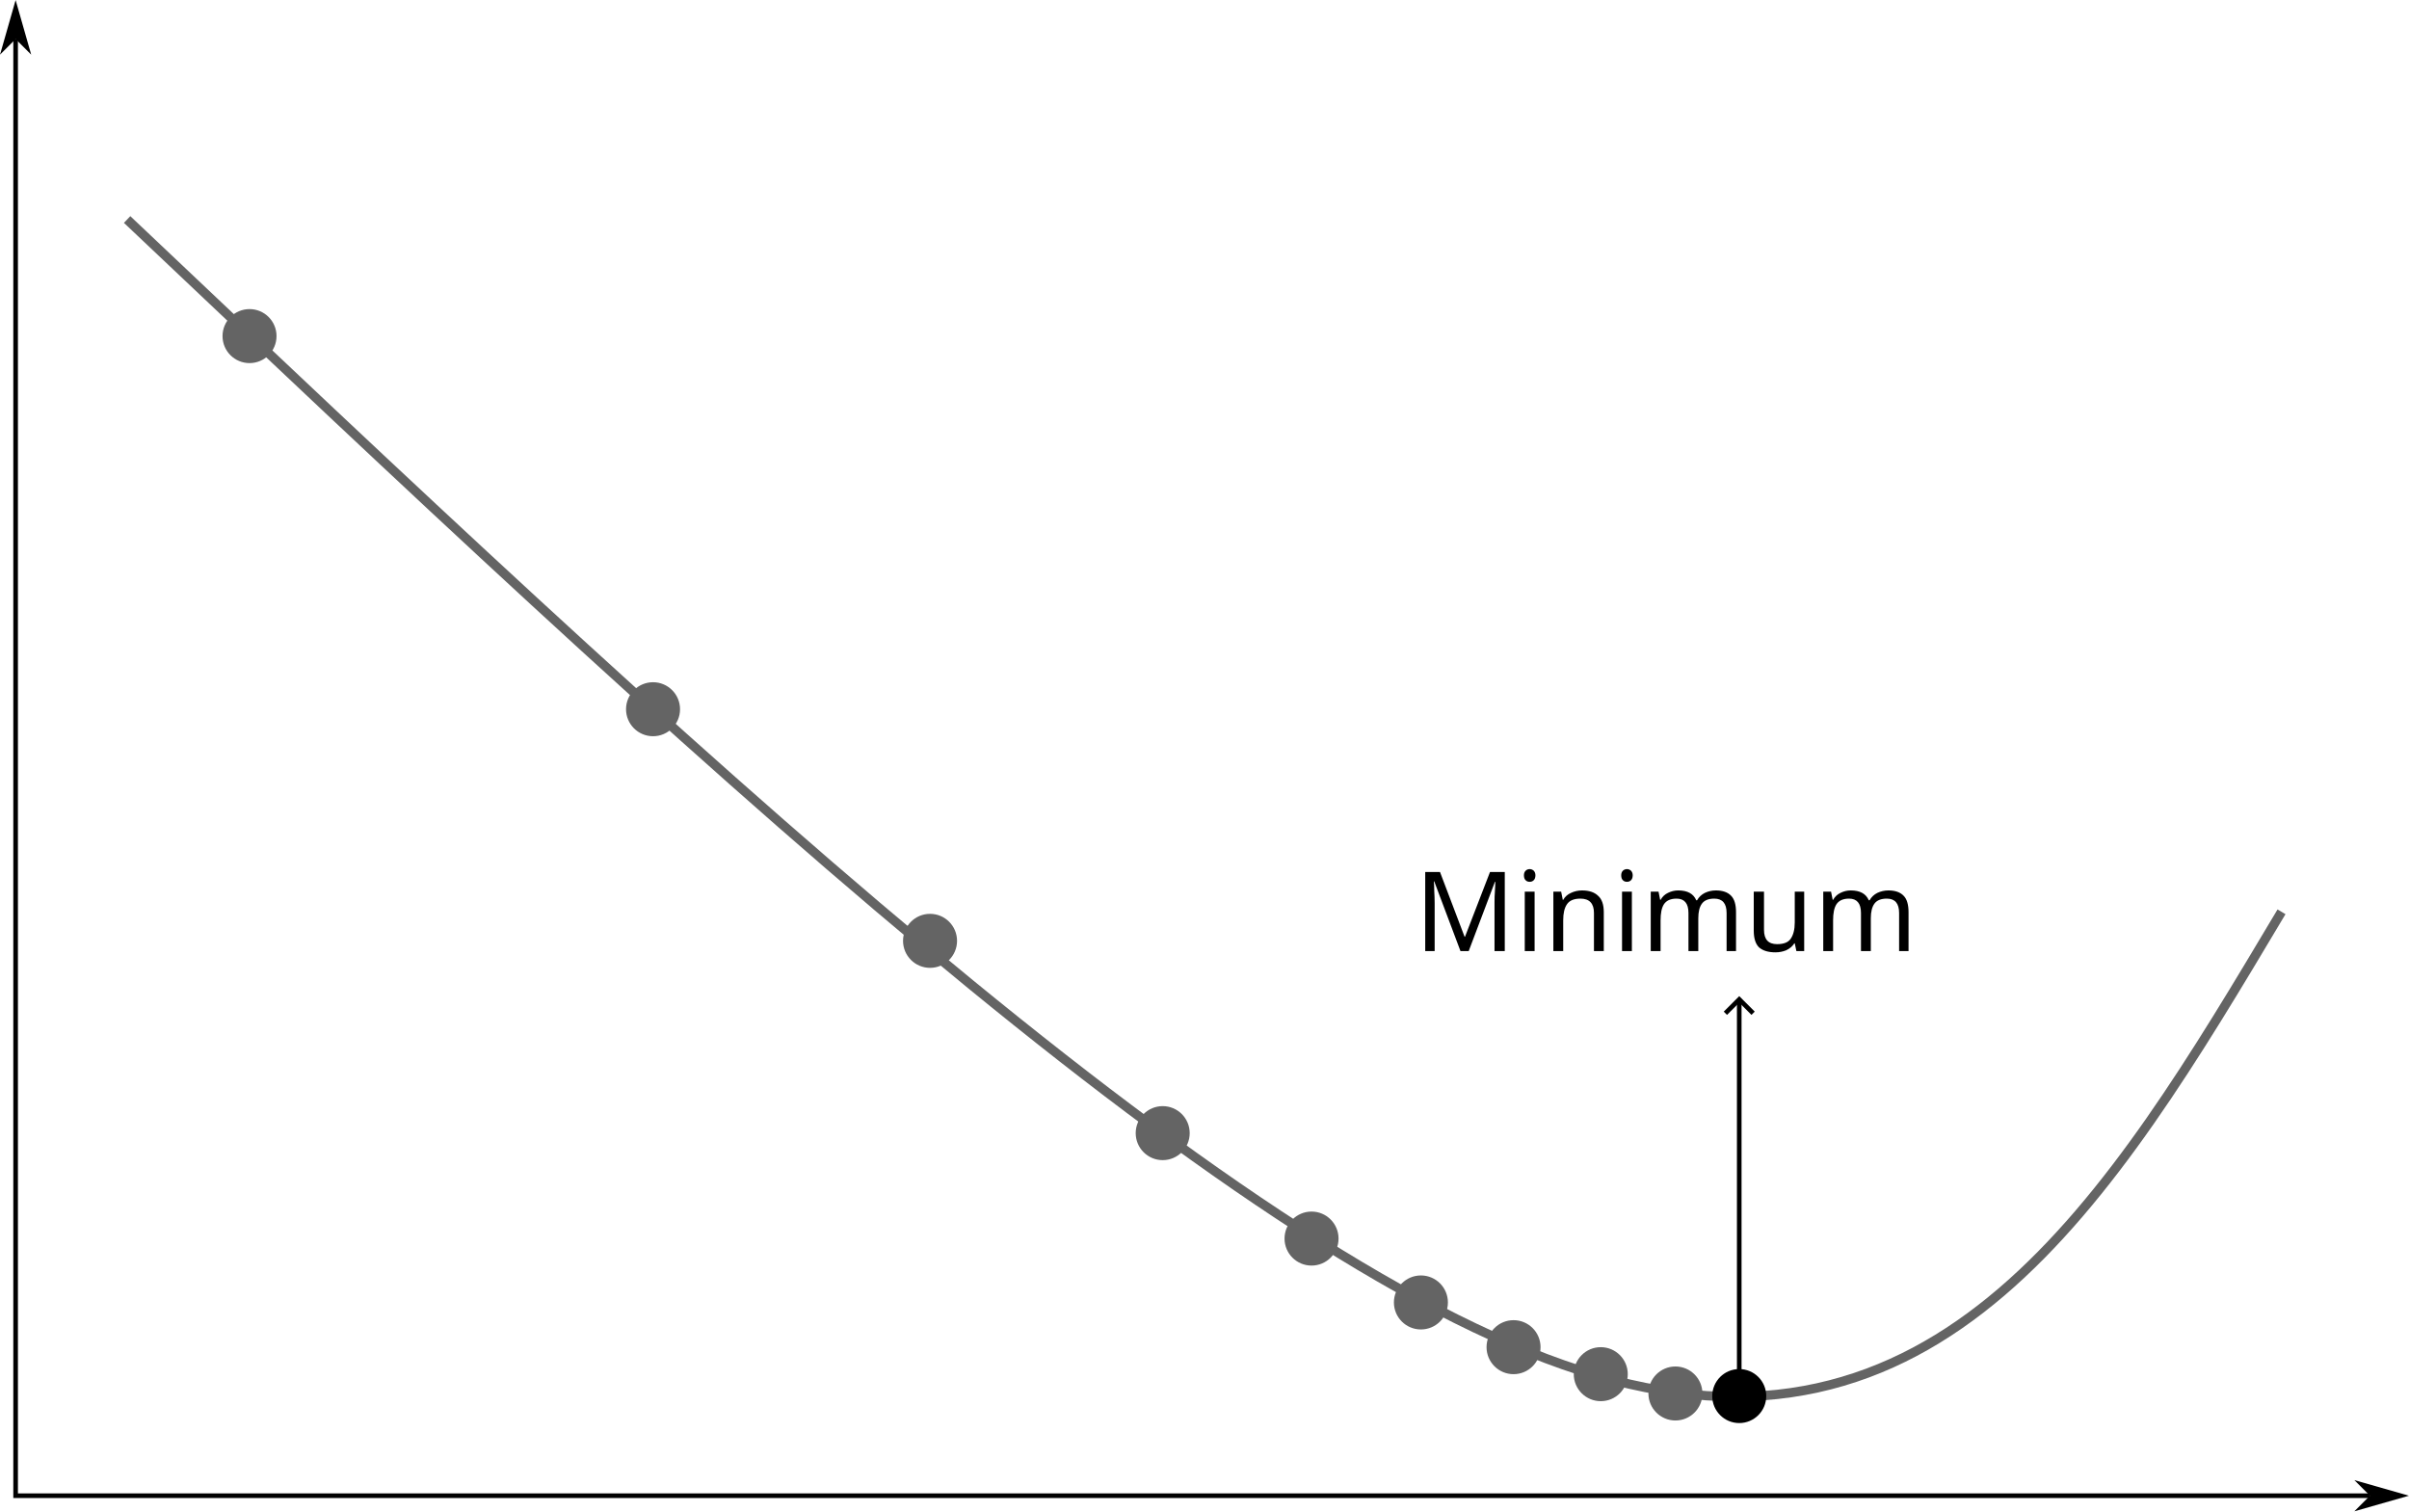
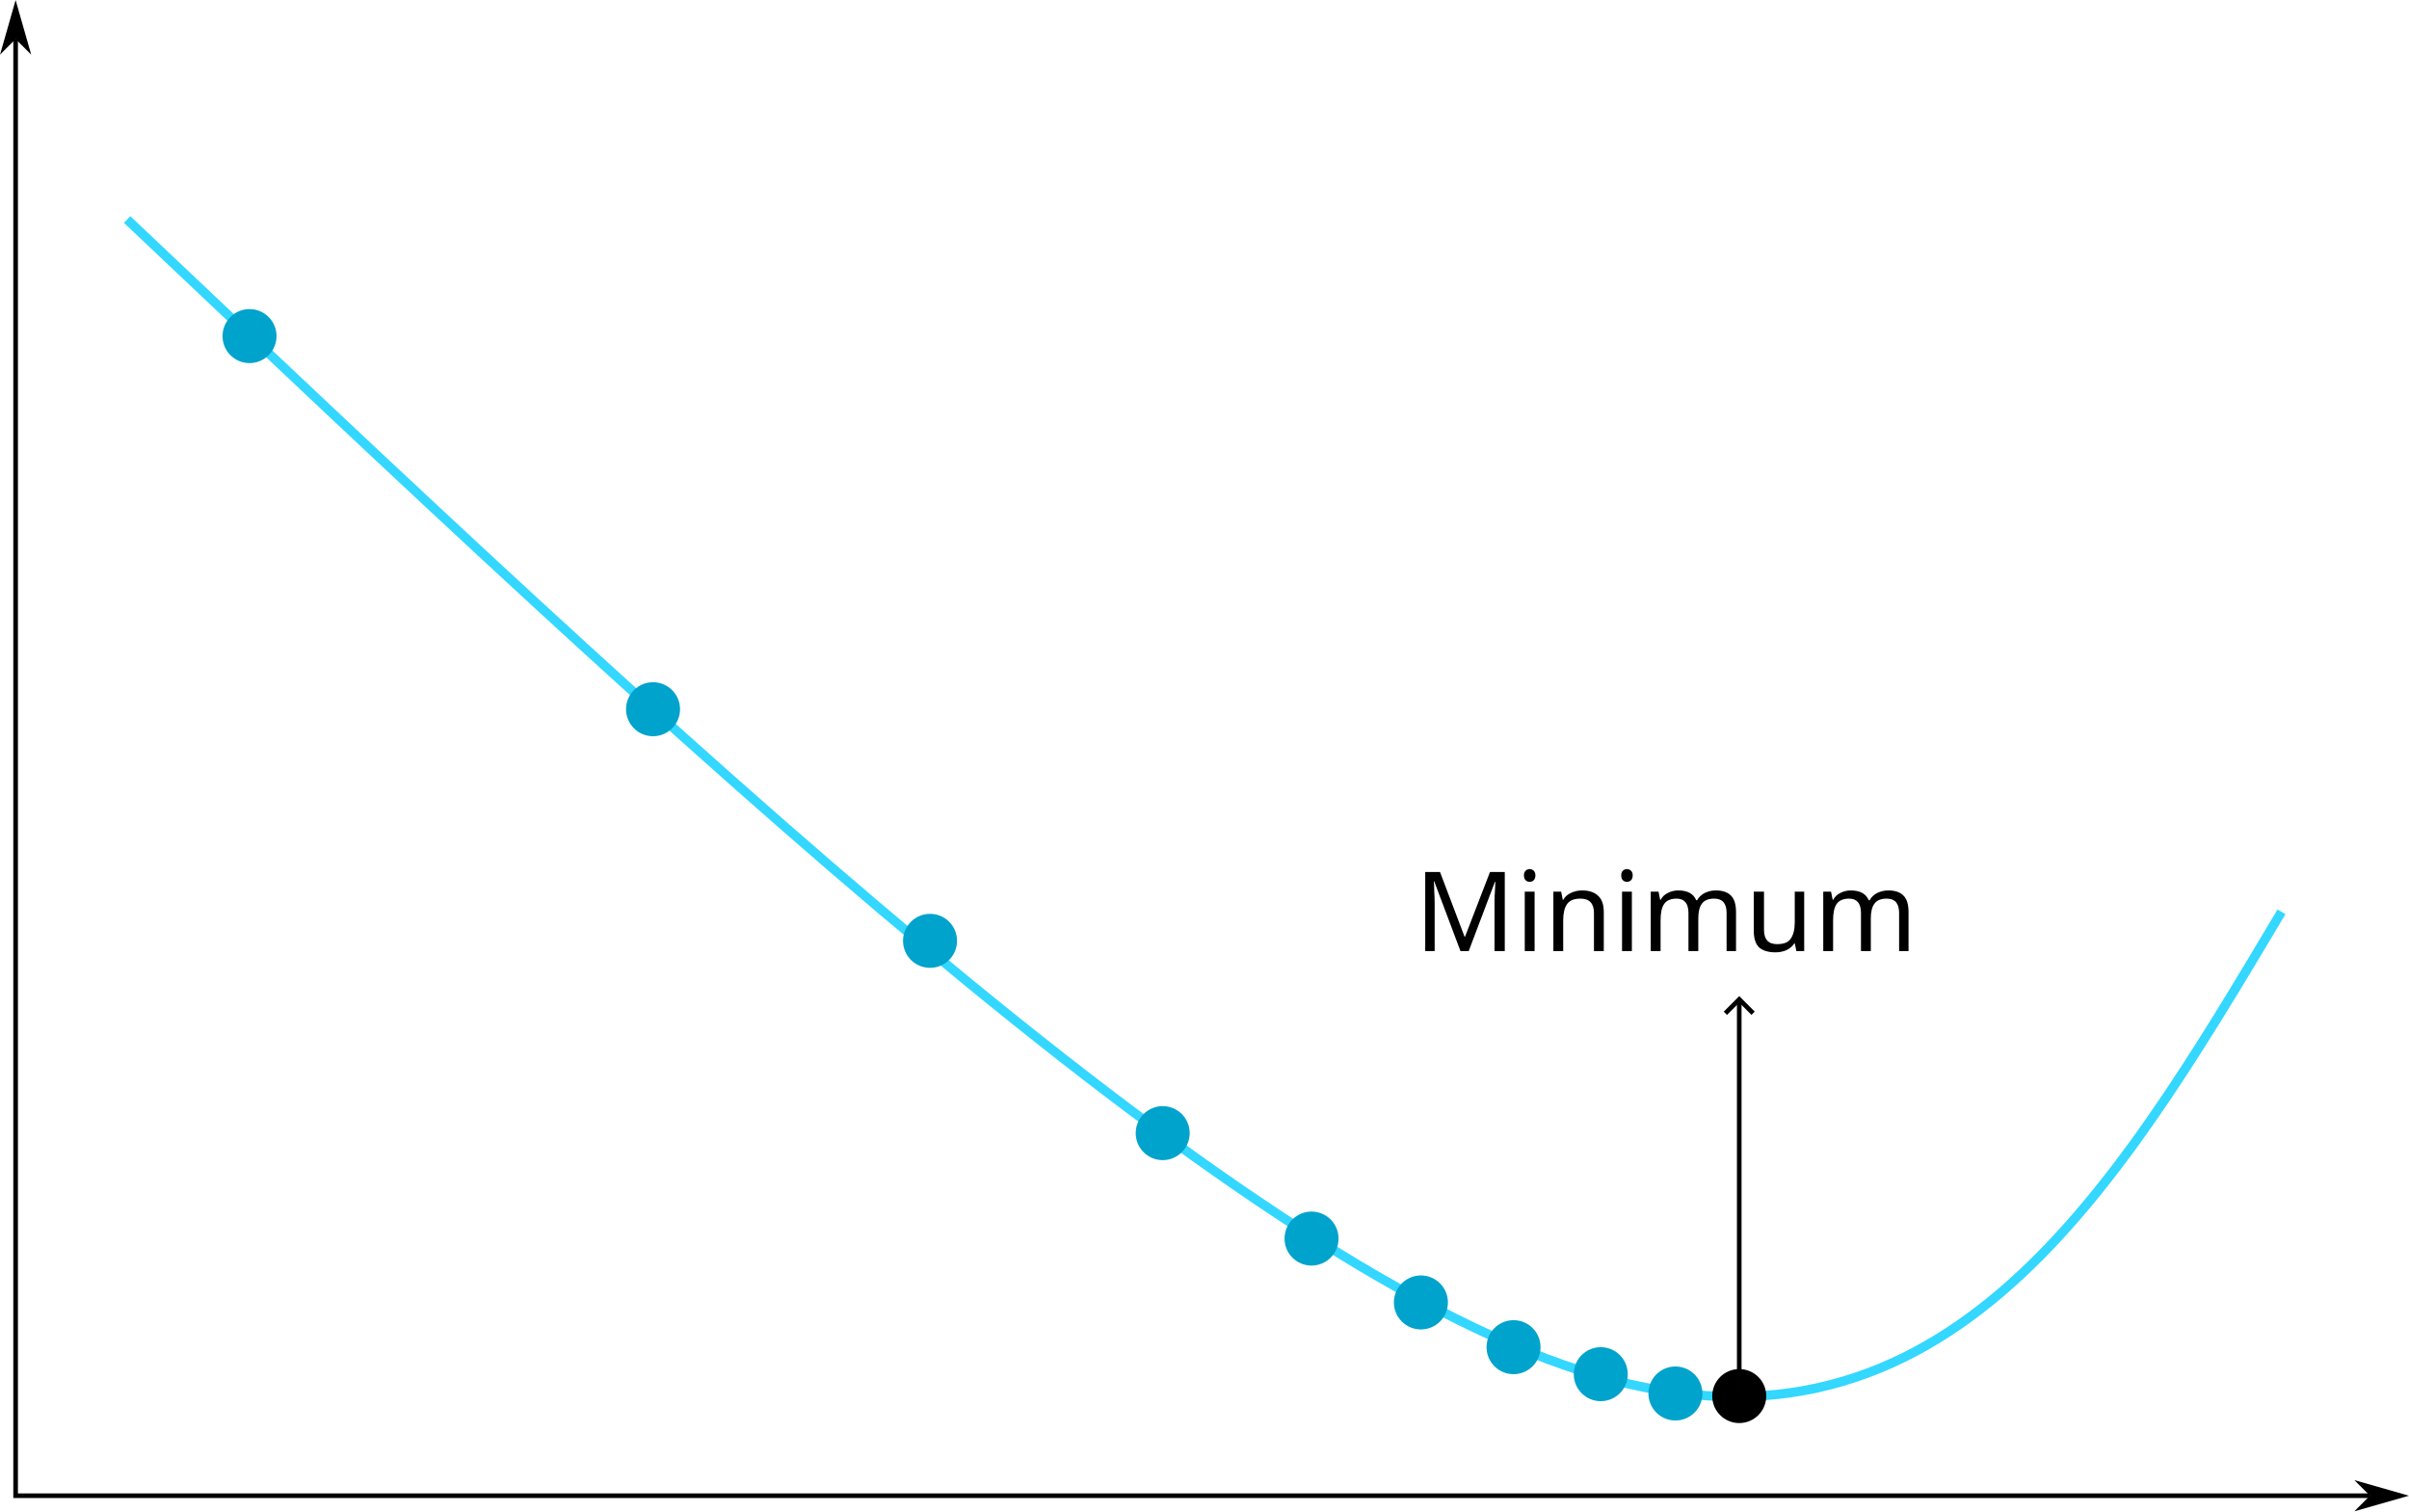
<svg xmlns="http://www.w3.org/2000/svg" xmlns:xlink="http://www.w3.org/1999/xlink" width="91.802mm" height="57.589mm" viewBox="0 0 91.802 57.589" version="1.1" id="svg5">
  <defs id="defs2">
    <marker style="overflow:visible" id="Arrow1" refX="0" refY="0" orient="auto-start-reverse" markerWidth="4.061" markerHeight="6.707" viewBox="0 0 4.061 6.707" preserveAspectRatio="xMidYMid">
      <path style="fill:none;stroke:context-stroke;stroke-width:1;stroke-linecap:butt" d="M 3,-3 0,0 3,3" id="path5057" transform="rotate(180,0.125,0)" />
    </marker>
    <marker style="overflow:visible" id="Arrow1L" refX="0" refY="0" orient="auto-start-reverse" markerWidth="12" markerHeight="6.75" viewBox="0 0 8.75 5" preserveAspectRatio="xMidYMid">
      <path style="fill:context-stroke;fill-rule:evenodd;stroke:none" d="M 0,0 5,-5 -12.5,0 5,5 Z" id="arrow1L" transform="scale(-0.5)" />
    </marker>
-     <color-profile name="Tela-embutida" xlink:href="../../../../.local/share/icc/edid-160067e8f544956d1cb3d616a4927506.icc" id="color-profile1389" />
+     <color-profile name="Tela-embutida" xlink:href="../../../../.local/share/icc/edid-160067e8f544956d1cb3d616a4927506.icc" id="color-profile1797" />
  </defs>
  <g id="layer1" transform="translate(-59.09883,-59.11282)">
    <path style="fill:none;stroke:#000000;stroke-width:0.176;stroke-dasharray:none;stroke-dashoffset:0;stroke-opacity:1;marker-start:url(#Arrow1L);marker-end:url(#Arrow1L);paint-order:markers fill stroke" d="M 59.694,60.601 V 116.107 H 149.413" id="path7778" />
  </g>
-   <g id="layer2" style="display:inline">
-     <path style="fill:none;stroke:#646464;stroke-width:0.353;stroke-dasharray:none;stroke-dashoffset:0;stroke-opacity:1;paint-order:markers fill stroke" d="m 63.943,67.477 c 20.847,19.732 41.694,39.463 55.377,43.86 13.683,4.396 20.203,-6.541 26.723,-17.48" id="path13595" transform="translate(-59.09883,-59.11282)" />
+   <g id="layer2" style="display:inline;stroke:#33d7ff;stroke-opacity:1">
+     <path style="fill:none;stroke:#33d7ff;stroke-width:0.353;stroke-dasharray:none;stroke-dashoffset:0;stroke-opacity:1;paint-order:markers fill stroke" d="m 63.943,67.477 c 20.847,19.732 41.694,39.463 55.377,43.86 13.683,4.396 20.203,-6.541 26.723,-17.48" id="path13595" transform="translate(-59.09883,-59.11282)" />
  </g>
-   <g id="layer3">
-     <circle style="fill:#646464;stroke:none;stroke-width:0.176;stroke-dasharray:none;stroke-opacity:1;paint-order:markers fill stroke" id="path427-1" cx="49.98" cy="47.196" r="1.029" />
-     <circle style="fill:#646464;stroke:none;stroke-width:0.176;stroke-dasharray:none;stroke-opacity:1;paint-order:markers fill stroke" id="path427-1-2" cx="44.308" cy="43.178" r="1.029" />
-     <circle style="fill:#646464;stroke:none;stroke-width:0.176;stroke-dasharray:none;stroke-opacity:1;paint-order:markers fill stroke" id="path427-1-0" cx="61.002" cy="52.363" r="1.029" />
-     <circle style="fill:#646464;stroke:none;stroke-width:0.176;stroke-dasharray:none;stroke-opacity:1;paint-order:markers fill stroke" id="path427-1-23" cx="54.148" cy="49.63" r="1.029" />
-     <circle style="fill:#646464;stroke:none;stroke-width:0.176;stroke-dasharray:none;stroke-opacity:1;paint-order:markers fill stroke" id="path427-1-7" cx="63.847" cy="53.099" r="1.029" />
-     <circle style="fill:#646464;stroke:none;stroke-width:0.176;stroke-dasharray:none;stroke-opacity:1;paint-order:markers fill stroke" id="path427-1-5" cx="57.678" cy="51.334" r="1.029" />
-     <circle style="fill:#000000;stroke:none;stroke-width:0.176;stroke-dasharray:none;stroke-opacity:1;paint-order:markers fill stroke" id="path427-1-9" cx="66.279" cy="53.197" r="1.029" />
-     <circle style="fill:#646464;stroke:none;stroke-width:0.176;stroke-dasharray:none;stroke-opacity:1;paint-order:markers fill stroke" id="path427-1-22" cx="9.509" cy="12.807" r="1.029" />
-     <circle style="fill:#646464;stroke:none;stroke-width:0.176;stroke-dasharray:none;stroke-opacity:1;paint-order:markers fill stroke" id="path427-1-8" cx="24.886" cy="27.025" r="1.029" />
-     <circle style="fill:#646464;stroke:none;stroke-width:0.176;stroke-dasharray:none;stroke-opacity:1;paint-order:markers fill stroke" id="path427-1-97" cx="35.442" cy="35.851" r="1.029" />
+   <g id="layer3" style="fill:#00a3cc;fill-opacity:1">
+     <circle style="fill:#00a3cc;stroke:none;stroke-width:0.176;stroke-dasharray:none;stroke-opacity:1;paint-order:markers fill stroke;fill-opacity:1" id="path427-1" cx="49.98" cy="47.196" r="1.029" />
+     <circle style="fill:#00a3cc;stroke:none;stroke-width:0.176;stroke-dasharray:none;stroke-opacity:1;paint-order:markers fill stroke;fill-opacity:1" id="path427-1-2" cx="44.308" cy="43.178" r="1.029" />
+     <circle style="fill:#00a3cc;stroke:none;stroke-width:0.176;stroke-dasharray:none;stroke-opacity:1;paint-order:markers fill stroke;fill-opacity:1" id="path427-1-0" cx="61.002" cy="52.363" r="1.029" />
+     <circle style="fill:#00a3cc;stroke:none;stroke-width:0.176;stroke-dasharray:none;stroke-opacity:1;paint-order:markers fill stroke;fill-opacity:1" id="path427-1-23" cx="54.148" cy="49.63" r="1.029" />
+     <circle style="fill:#00a3cc;stroke:none;stroke-width:0.176;stroke-dasharray:none;stroke-opacity:1;paint-order:markers fill stroke;fill-opacity:1" id="path427-1-7" cx="63.847" cy="53.099" r="1.029" />
+     <circle style="fill:#00a3cc;stroke:none;stroke-width:0.176;stroke-dasharray:none;stroke-opacity:1;paint-order:markers fill stroke;fill-opacity:1" id="path427-1-5" cx="57.678" cy="51.334" r="1.029" />
+     <circle style="fill:#000000;stroke:none;stroke-width:0.176;stroke-dasharray:none;stroke-opacity:1;paint-order:markers fill stroke;fill-opacity:1" id="path427-1-9" cx="66.279" cy="53.197" r="1.029" />
+     <circle style="fill:#00a3cc;stroke:none;stroke-width:0.176;stroke-dasharray:none;stroke-opacity:1;paint-order:markers fill stroke;fill-opacity:1" id="path427-1-22" cx="9.509" cy="12.807" r="1.029" />
+     <circle style="fill:#00a3cc;stroke:none;stroke-width:0.176;stroke-dasharray:none;stroke-opacity:1;paint-order:markers fill stroke;fill-opacity:1" id="path427-1-8" cx="24.886" cy="27.025" r="1.029" />
+     <circle style="fill:#00a3cc;stroke:none;stroke-width:0.176;stroke-dasharray:none;stroke-opacity:1;paint-order:markers fill stroke;fill-opacity:1" id="path427-1-97" cx="35.442" cy="35.851" r="1.029" />
  </g>
  <g id="layer5">
    <text xml:space="preserve" style="font-size:4.233px;font-family:NewComputerModern;-inkscape-font-specification:NewComputerModern;text-align:center;text-anchor:middle;fill:#000000;stroke:none;stroke-width:0.176;stroke-dasharray:none;stroke-dashoffset:0;stroke-opacity:1;paint-order:markers fill stroke" x="66.243" y="36.242" id="text14601-4">
      <tspan id="tspan14599-7" style="fill:#000000;stroke:none;stroke-width:0.176" x="66.243" y="36.242">Minimum</tspan>
    </text>
-     <path style="fill:#000000;stroke:#000000;stroke-width:0.176;stroke-dasharray:none;stroke-dashoffset:0;stroke-opacity:1;marker-end:url(#Arrow1);paint-order:markers fill stroke" d="m 66.279,53.197 c 0,-5.023 0,-10.047 0,-15.071" id="path16813" />
+     <path style="fill:#000000;stroke:#010101;stroke-width:0.176;stroke-dasharray:none;stroke-dashoffset:0;stroke-opacity:1;marker-end:url(#Arrow1);paint-order:markers fill stroke" d="m 66.279,53.197 c 0,-5.023 0,-10.047 0,-15.071" id="path16813" />
  </g>
</svg>
